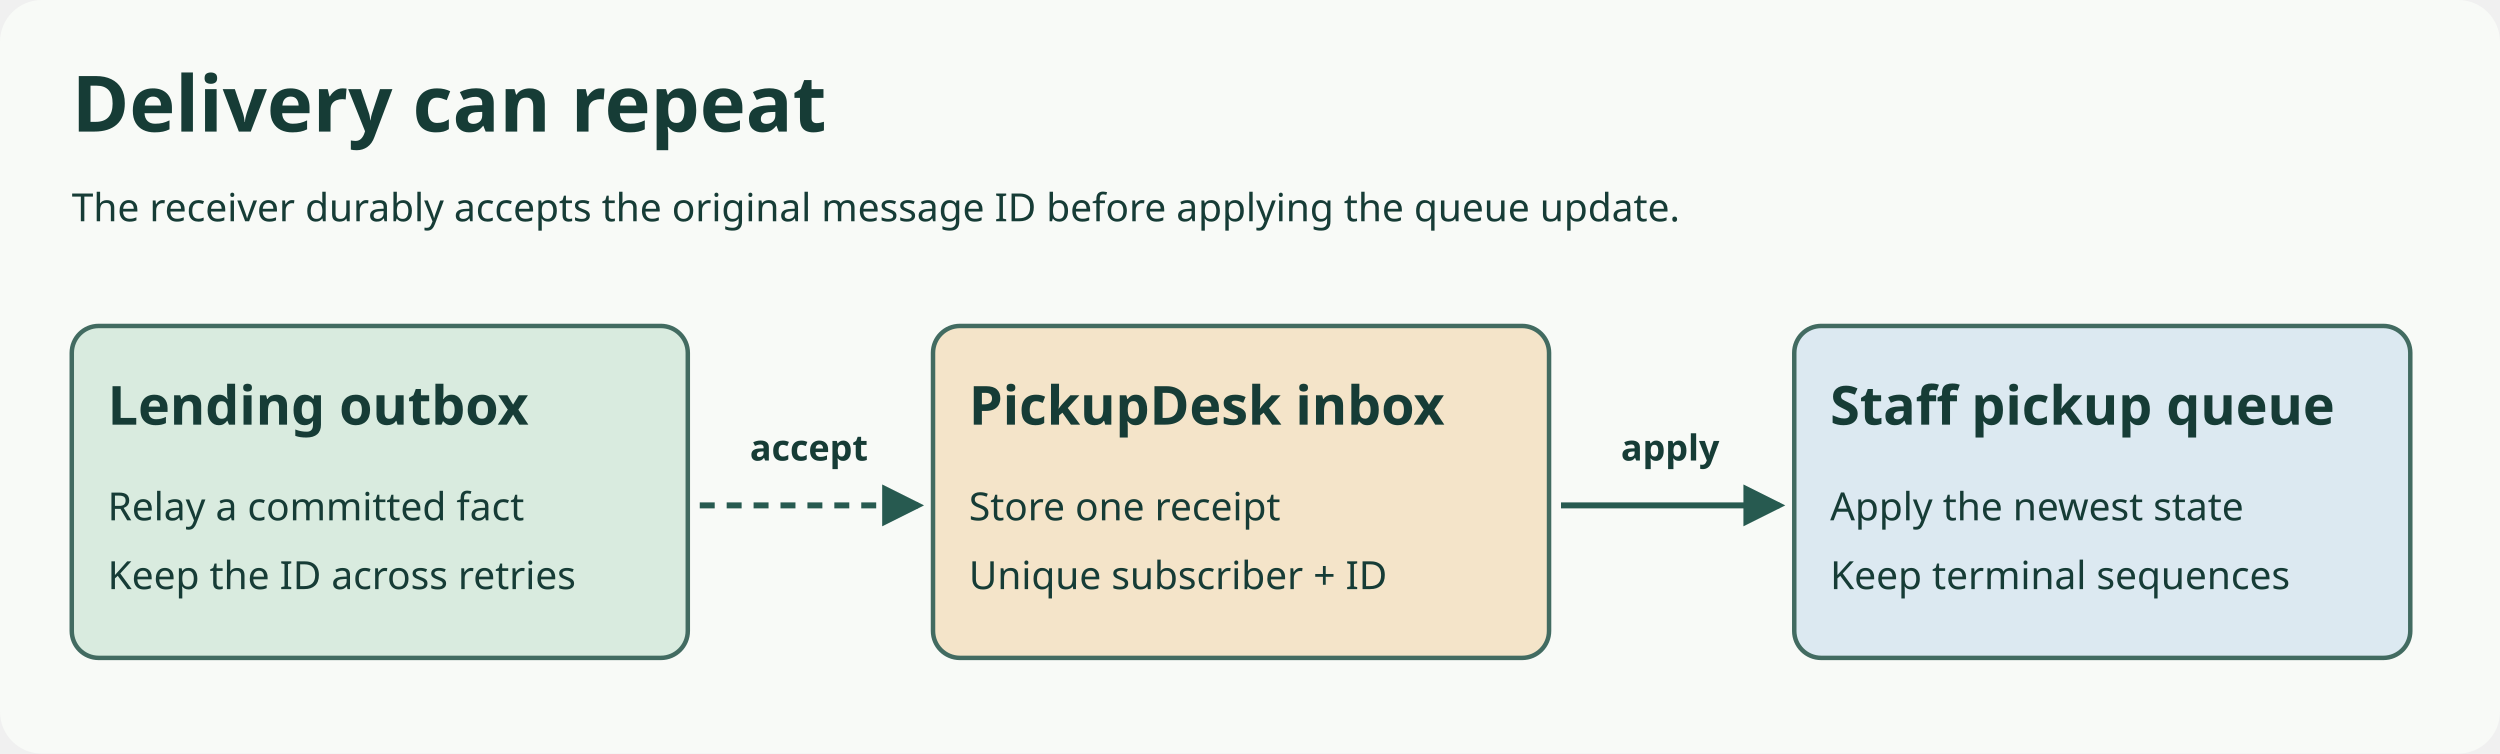
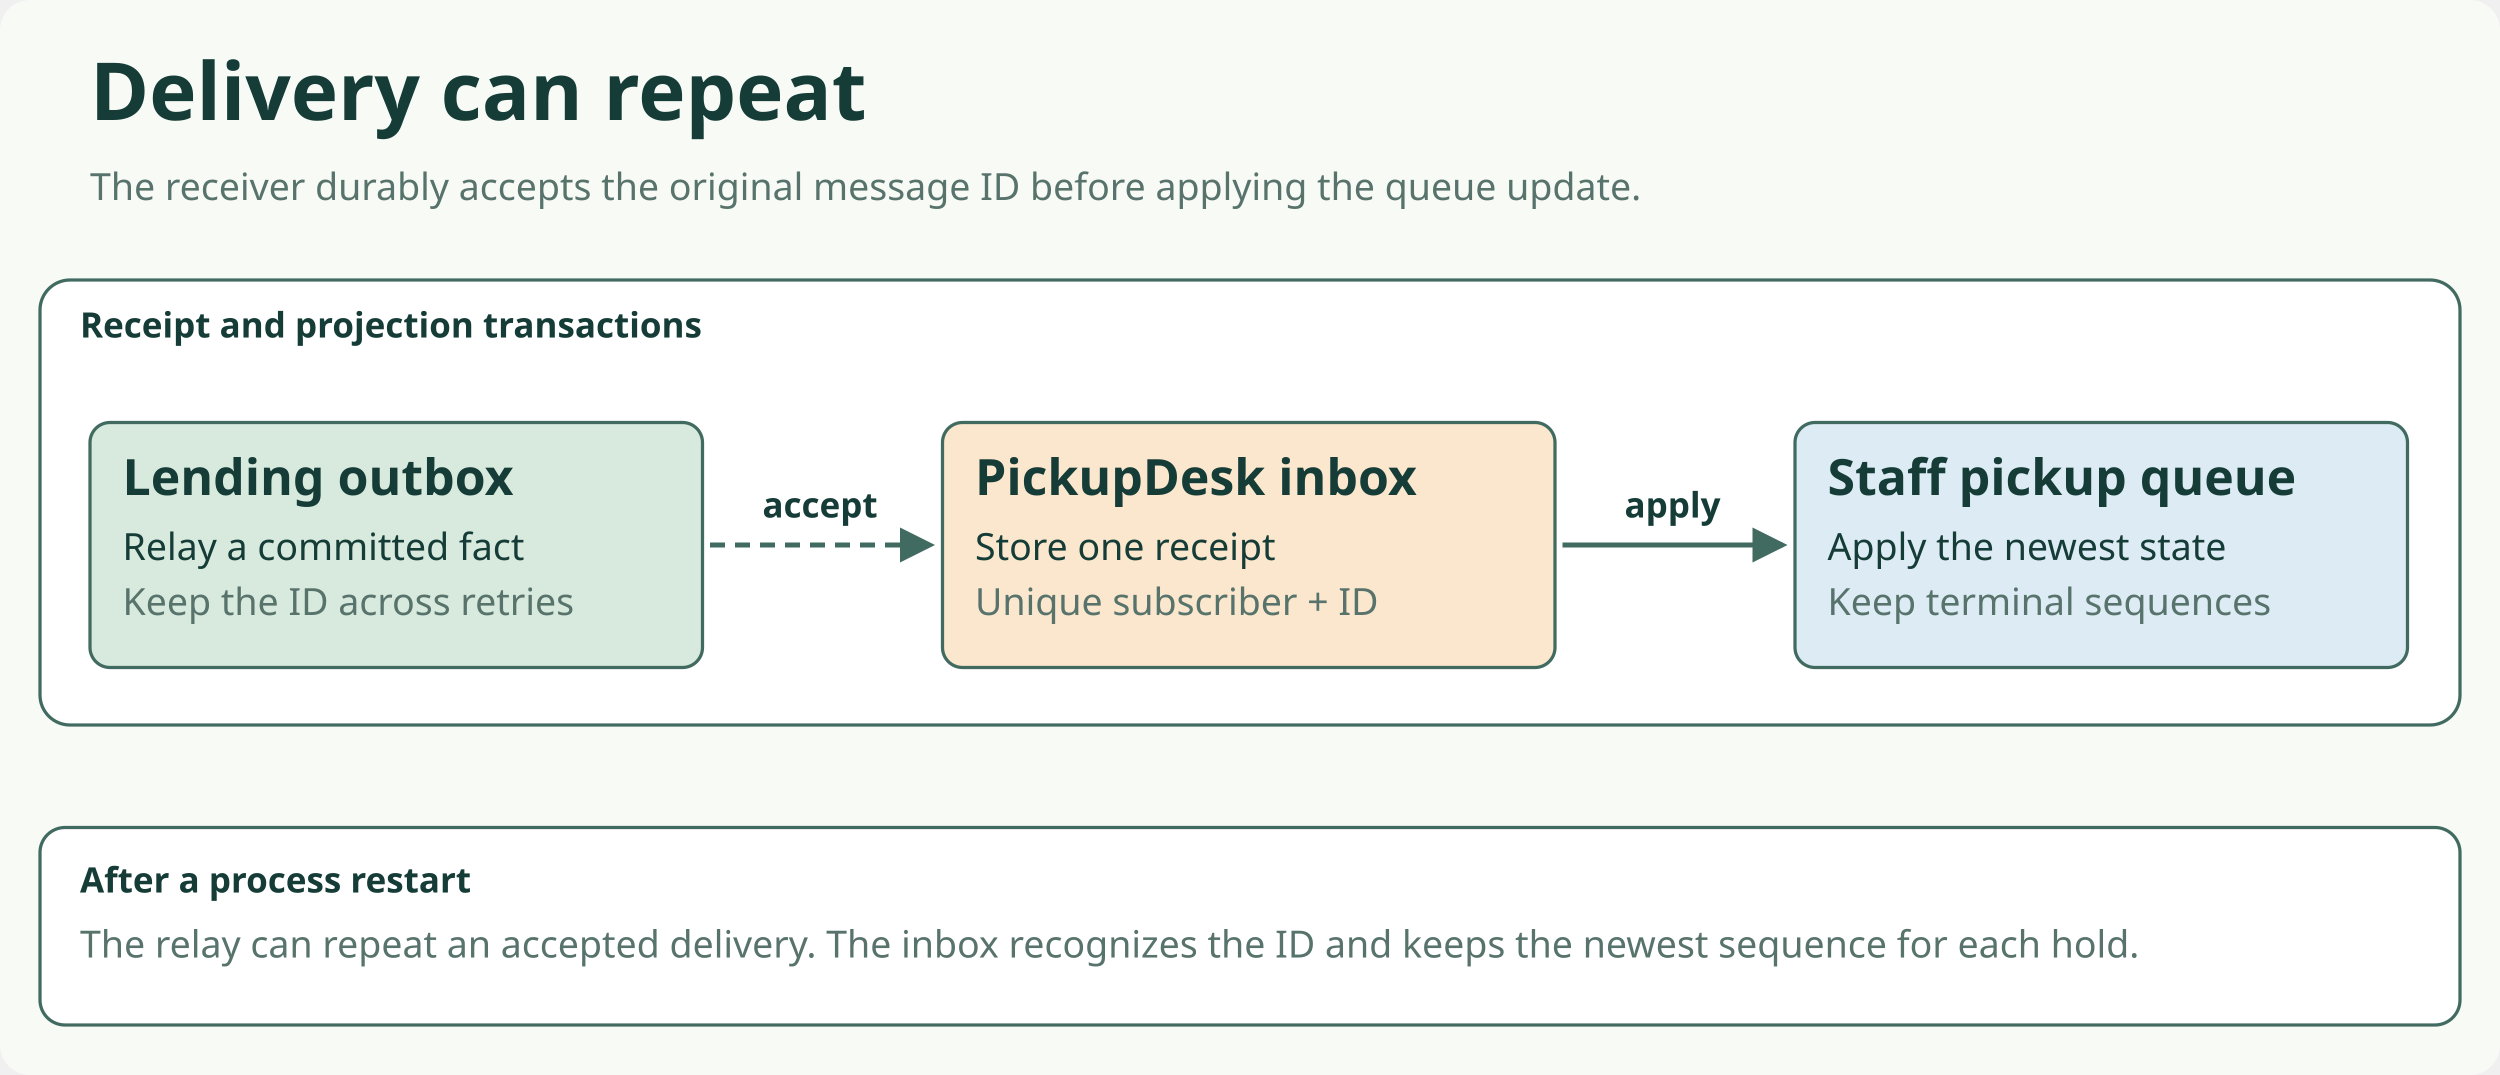
- <svg xmlns="http://www.w3.org/2000/svg" width="836" height="252" viewBox="0 0 836 252" role="img" aria-labelledby="title desc">
-   <style>text{font-family:system-ui,sans-serif;fill:#163c36}.bg{fill:#f8faf7}.card{stroke:#426b61;stroke-width:1.5}.edge{stroke:#275a50;stroke-width:2;fill:none}.arrow{fill:#275a50}.head{font-size:26px;font-weight:700}.name{font-size:18px;font-weight:700}.body{font-size:13px}.link{font-size:12px;font-weight:600}.a{fill:#d9ebdf}.b{fill:#f4e4c9}.c{fill:#dce9f1}@media(prefers-color-scheme:dark){text{fill:#eef6f2}.bg{fill:#16312e}.a{fill:#2d5146}.b{fill:#534735}.c{fill:#334957}.card{stroke:#95b8aa}.edge{stroke:#c1d9c7}.arrow{fill:#c1d9c7}}</style>
+ <svg xmlns="http://www.w3.org/2000/svg" width="1000" height="430" viewBox="0 0 1000 430" role="img" aria-labelledby="title desc">
+   <style>text{font-family:Barlow,system-ui,sans-serif}.title{font-size:32px;font-weight:700}.name{font-size:20px;font-weight:700}.body{font-size:15px}.cap,.edge-label{font-size:14px;font-weight:700}.conn{fill:none;stroke-width:2}.card,.frame{stroke-width:1.3}.bg{fill:#f8faf6}text{fill:#153c37}.muted{fill:#57736b}.frame{fill:#ffffff;stroke:#416b60}.a{fill:#d8eade}.b{fill:#fae7cd}.c{fill:#ddecf4}.card,.conn{stroke:#416b60}.arrow{fill:#416b60}@media(prefers-color-scheme:dark){.bg{fill:#172c2a}text{fill:#f0f7f2}.muted{fill:#b4cbc1}.frame{fill:#1e3531;stroke:#b5d7c8}.a{fill:#2c5144}.b{fill:#534331}.c{fill:#314957}.card,.conn{stroke:#b5d7c8}.arrow{fill:#b5d7c8}}</style>
  <defs>
    <marker id="arrowhead" markerWidth="7" markerHeight="7" refX="6" refY="3.5" orient="auto">
      <path class="arrow" d="M0 0 L7 3.5 L0 7Z" />
    </marker>
  </defs>
-   <rect class="bg" width="836" height="252" rx="14" />
-   <text class="head" x="24" y="44">Delivery can repeat</text>
-   <text class="body" x="24" y="74">The receiver durably accepts the original message ID before applying the queue update.</text>
+   <rect class="bg" x="0" y="0" width="1000" height="430" rx="12" />
+   <text class="title" text-anchor="start" x="36" y="48">Delivery can repeat</text>
+   <text class="body muted" text-anchor="start" x="36" y="80">The receiver durably accepts the original message ID before applying the queue update.</text>
+   <rect class="frame" x="16" y="112" width="968" height="178" rx="12" />
+   <text class="cap" text-anchor="start" x="32" y="135">Receipt and projection transactions</text>
  <g id="outbox">
-     <rect class="card a" x="24" y="109" width="206" height="111" rx="9" />
-     <text class="name" x="36" y="142">Lending outbox</text>
-     <text class="body" x="36" y="174">Relay a committed fact</text>
-     <text class="body" x="36" y="197">Keep the ID across retries</text>
+     <rect class="card a" x="36" y="169" width="245" height="98" rx="8" />
+     <text class="name" text-anchor="start" x="49" y="198">Lending outbox</text>
+     <text class="body" text-anchor="start" x="49" y="224">Relay a committed fact</text>
+     <text class="body muted" text-anchor="start" x="49" y="246">Keep the ID across retries</text>
  </g>
  <g id="inbox">
-     <rect class="card b" x="312" y="109" width="206" height="111" rx="9" />
-     <text class="name" x="324" y="142">PickupDesk inbox</text>
-     <text class="body" x="324" y="174">Store one receipt</text>
-     <text class="body" x="324" y="197">Unique subscriber + ID</text>
+     <rect class="card b" x="377" y="169" width="245" height="98" rx="8" />
+     <text class="name" text-anchor="start" x="390" y="198">PickupDesk inbox</text>
+     <text class="body" text-anchor="start" x="390" y="224">Store one receipt</text>
+     <text class="body muted" text-anchor="start" x="390" y="246">Unique subscriber + ID</text>
  </g>
  <g id="queue">
-     <rect class="card c" x="600" y="109" width="206" height="111" rx="9" />
-     <text class="name" x="612" y="142">Staff pickup queue</text>
-     <text class="body" x="612" y="174">Apply the newest state</text>
-     <text class="body" x="612" y="197">Keep terminal sequences</text>
+     <rect class="card c" x="718" y="169" width="245" height="98" rx="8" />
+     <text class="name" text-anchor="start" x="731" y="198">Staff pickup queue</text>
+     <text class="body" text-anchor="start" x="731" y="224">Apply the newest state</text>
+     <text class="body muted" text-anchor="start" x="731" y="246">Keep terminal sequences</text>
  </g>
  <g id="durable-accept">
-     <path class="edge" d="M234 169 H307" marker-end="url(#arrowhead)" stroke-dasharray="5 4" />
-     <text class="link" text-anchor="middle" x="270.5" y="154">accept</text>
+     <path d="M284 218 H372" class="conn" marker-end="url(#arrowhead)" stroke-dasharray="6 4" />
+     <text class="edge-label" text-anchor="middle" x="328" y="207">accept</text>
  </g>
  <g id="apply-once">
-     <path class="edge" d="M522 169 H595" marker-end="url(#arrowhead)" />
-     <text class="link" text-anchor="middle" x="558.5" y="154">apply</text>
+     <path d="M625 218 H713" class="conn" marker-end="url(#arrowhead)" />
+     <text class="edge-label" text-anchor="middle" x="669" y="207">apply</text>
  </g>
+   <rect class="frame" x="16" y="331" width="968" height="79" rx="10" />
+   <text class="cap" text-anchor="start" x="32" y="357">After a process restart</text>
+   <text class="body muted" text-anchor="start" x="32" y="383">The relay can repeat an accepted delivery. The inbox recognizes the ID and keeps the newest sequence for each hold.</text>
</svg>
